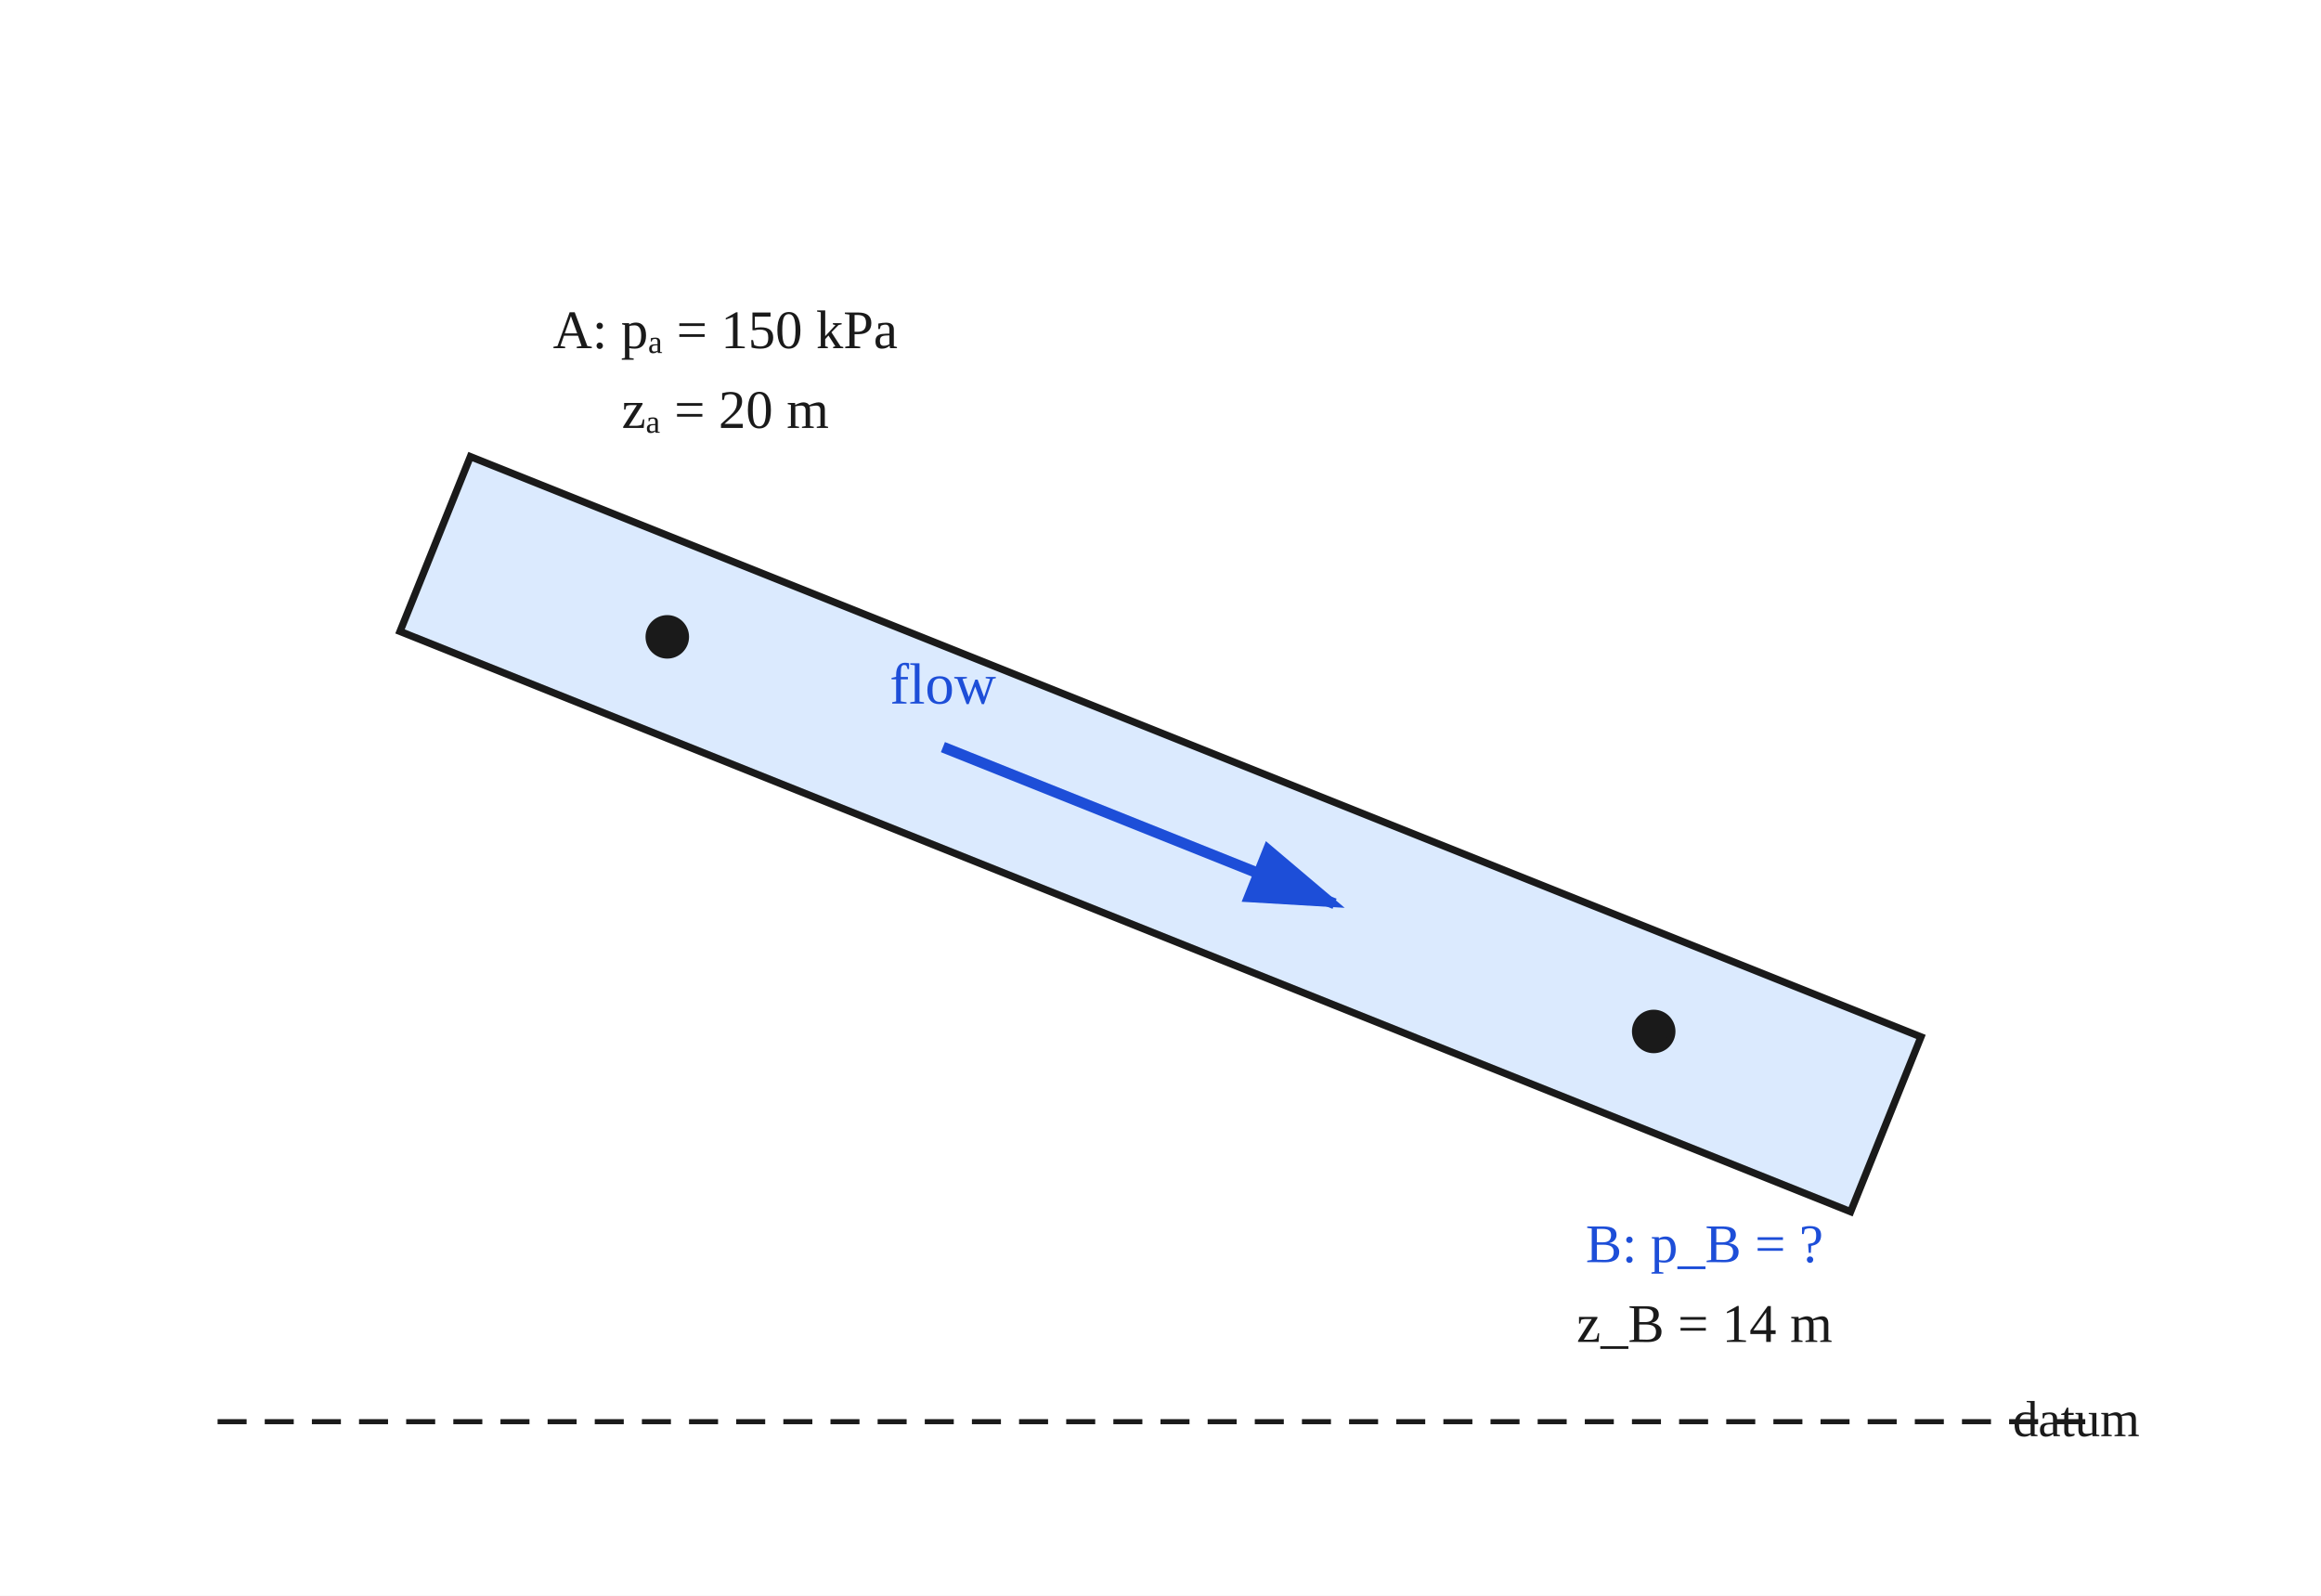
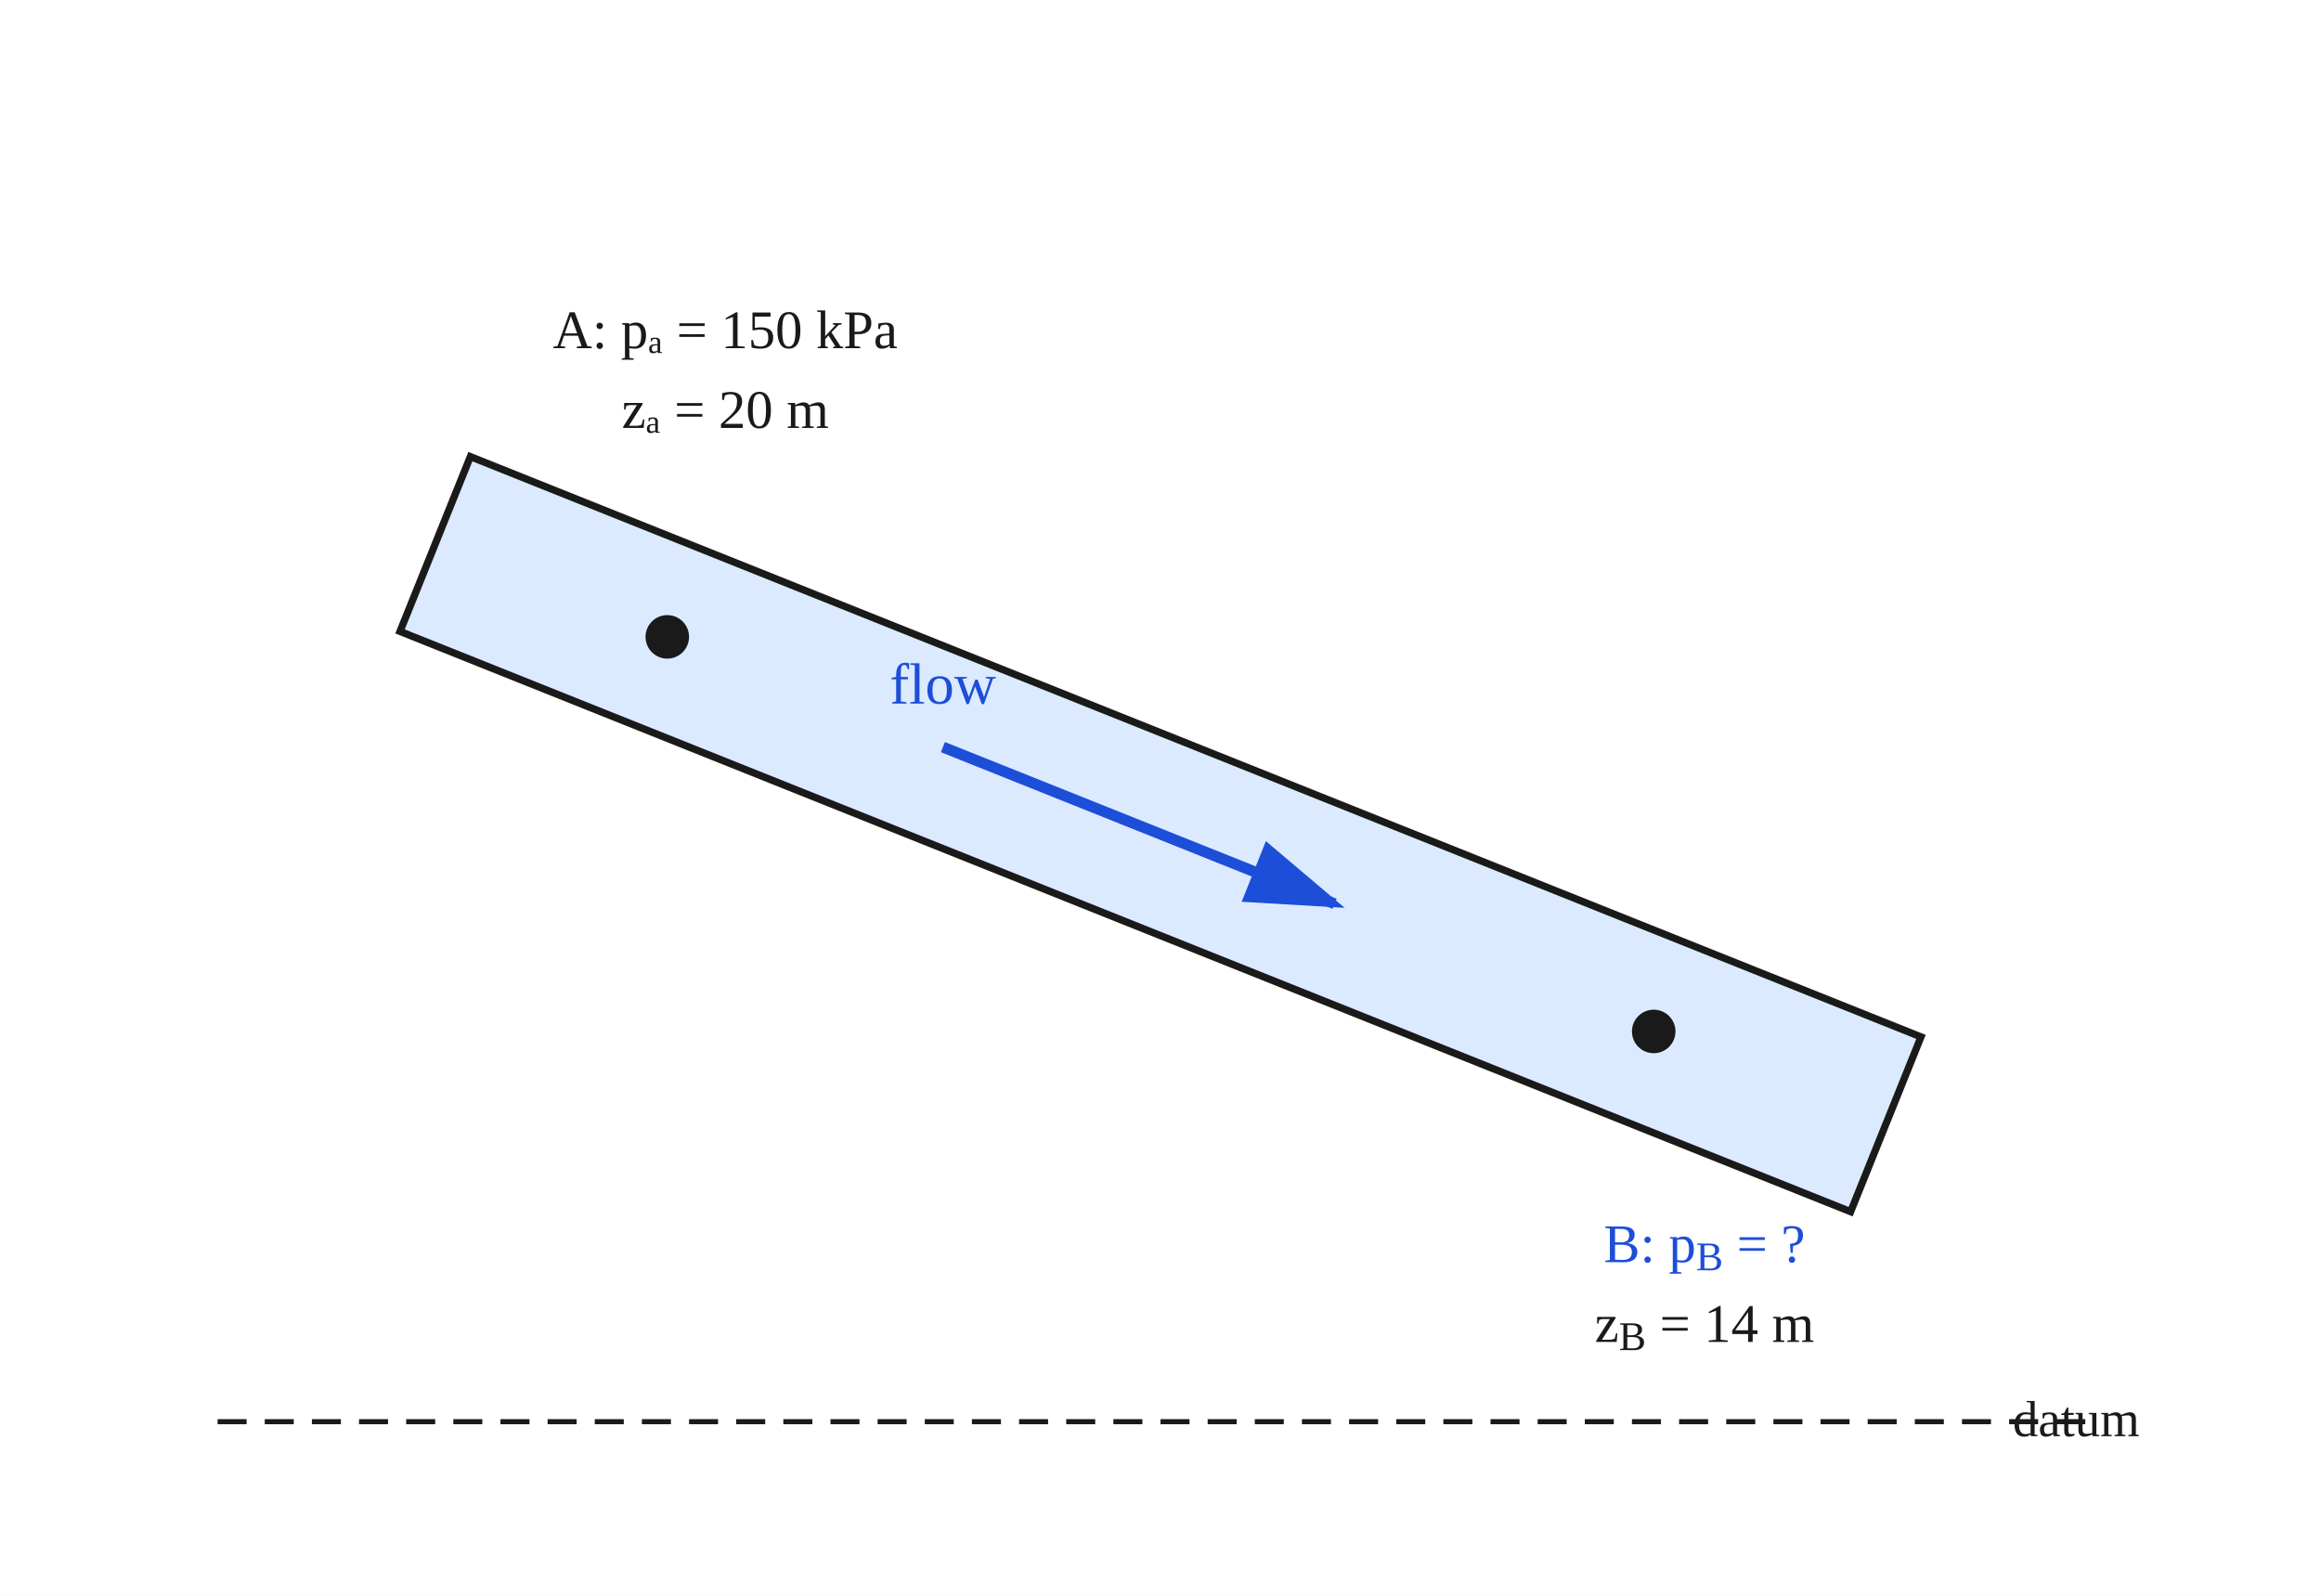
<svg xmlns="http://www.w3.org/2000/svg" width="640" height="440" viewBox="0 0 640 440" role="img">
  <rect width="640" height="440" fill="#ffffff" />
  <defs>
    <marker id="ah" markerWidth="10" markerHeight="10" refX="8" refY="3" orient="auto" markerUnits="strokeWidth">
      <path d="M0,0 L9,3 L0,6 Z" fill="context-stroke" />
    </marker>
    <marker id="ahb" markerWidth="10" markerHeight="10" refX="8" refY="3" orient="auto" markerUnits="strokeWidth">
      <path d="M0,0 L9,3 L0,6 Z" fill="#1d4ed8" />
    </marker>
  </defs>
  <polygon points="110.3,174.1 510.3,334.1 529.7,285.9 129.7,125.9" fill="#dbeafe" stroke="#1a1a1a" stroke-width="2" />
  <circle cx="184.0" cy="175.6" r="5" fill="#1a1a1a" stroke="#1a1a1a" stroke-width="2" />
  <circle cx="456.0" cy="284.4" r="5" fill="#1a1a1a" stroke="#1a1a1a" stroke-width="2" />
  <line x1="260.0" y1="206.0" x2="368.0" y2="249.2" stroke="#1d4ed8" stroke-width="3" marker-end="url(#ahb)" />
  <text x="260.0" y="194.0" text-anchor="middle" font-family="Georgia, 'Times New Roman', serif" font-size="16" fill="#1d4ed8">flow</text>
  <text x="200" y="96" text-anchor="middle" font-family="Georgia, 'Times New Roman', serif" font-size="15" fill="#1a1a1a">A:  pₐ = 150 kPa</text>
  <text x="200" y="118" text-anchor="middle" font-family="Georgia, 'Times New Roman', serif" font-size="15" fill="#1a1a1a">zₐ = 20 m</text>
-   <text x="470" y="348" text-anchor="middle" font-family="Georgia, 'Times New Roman', serif" font-size="15" fill="#1d4ed8">B:  p_B = ?</text>
-   <text x="470" y="370" text-anchor="middle" font-family="Georgia, 'Times New Roman', serif" font-size="15" fill="#1a1a1a">z_B = 14 m</text>
+   <text x="470" y="348" text-anchor="middle" font-family="Georgia, 'Times New Roman', serif" font-size="15" fill="#1d4ed8">B:  p<tspan baseline-shift="sub" font-size="75%">B</tspan> = ?</text>
+   <text x="470" y="370" text-anchor="middle" font-family="Georgia, 'Times New Roman', serif" font-size="15" fill="#1a1a1a">z<tspan baseline-shift="sub" font-size="75%">B</tspan> = 14 m</text>
  <line x1="60" y1="392" x2="580" y2="392" stroke="#1a1a1a" stroke-width="1.4" stroke-dasharray="8 5" />
  <text x="590" y="396" text-anchor="end" font-family="Georgia, 'Times New Roman', serif" font-size="14" fill="#1a1a1a">datum</text>
</svg>
